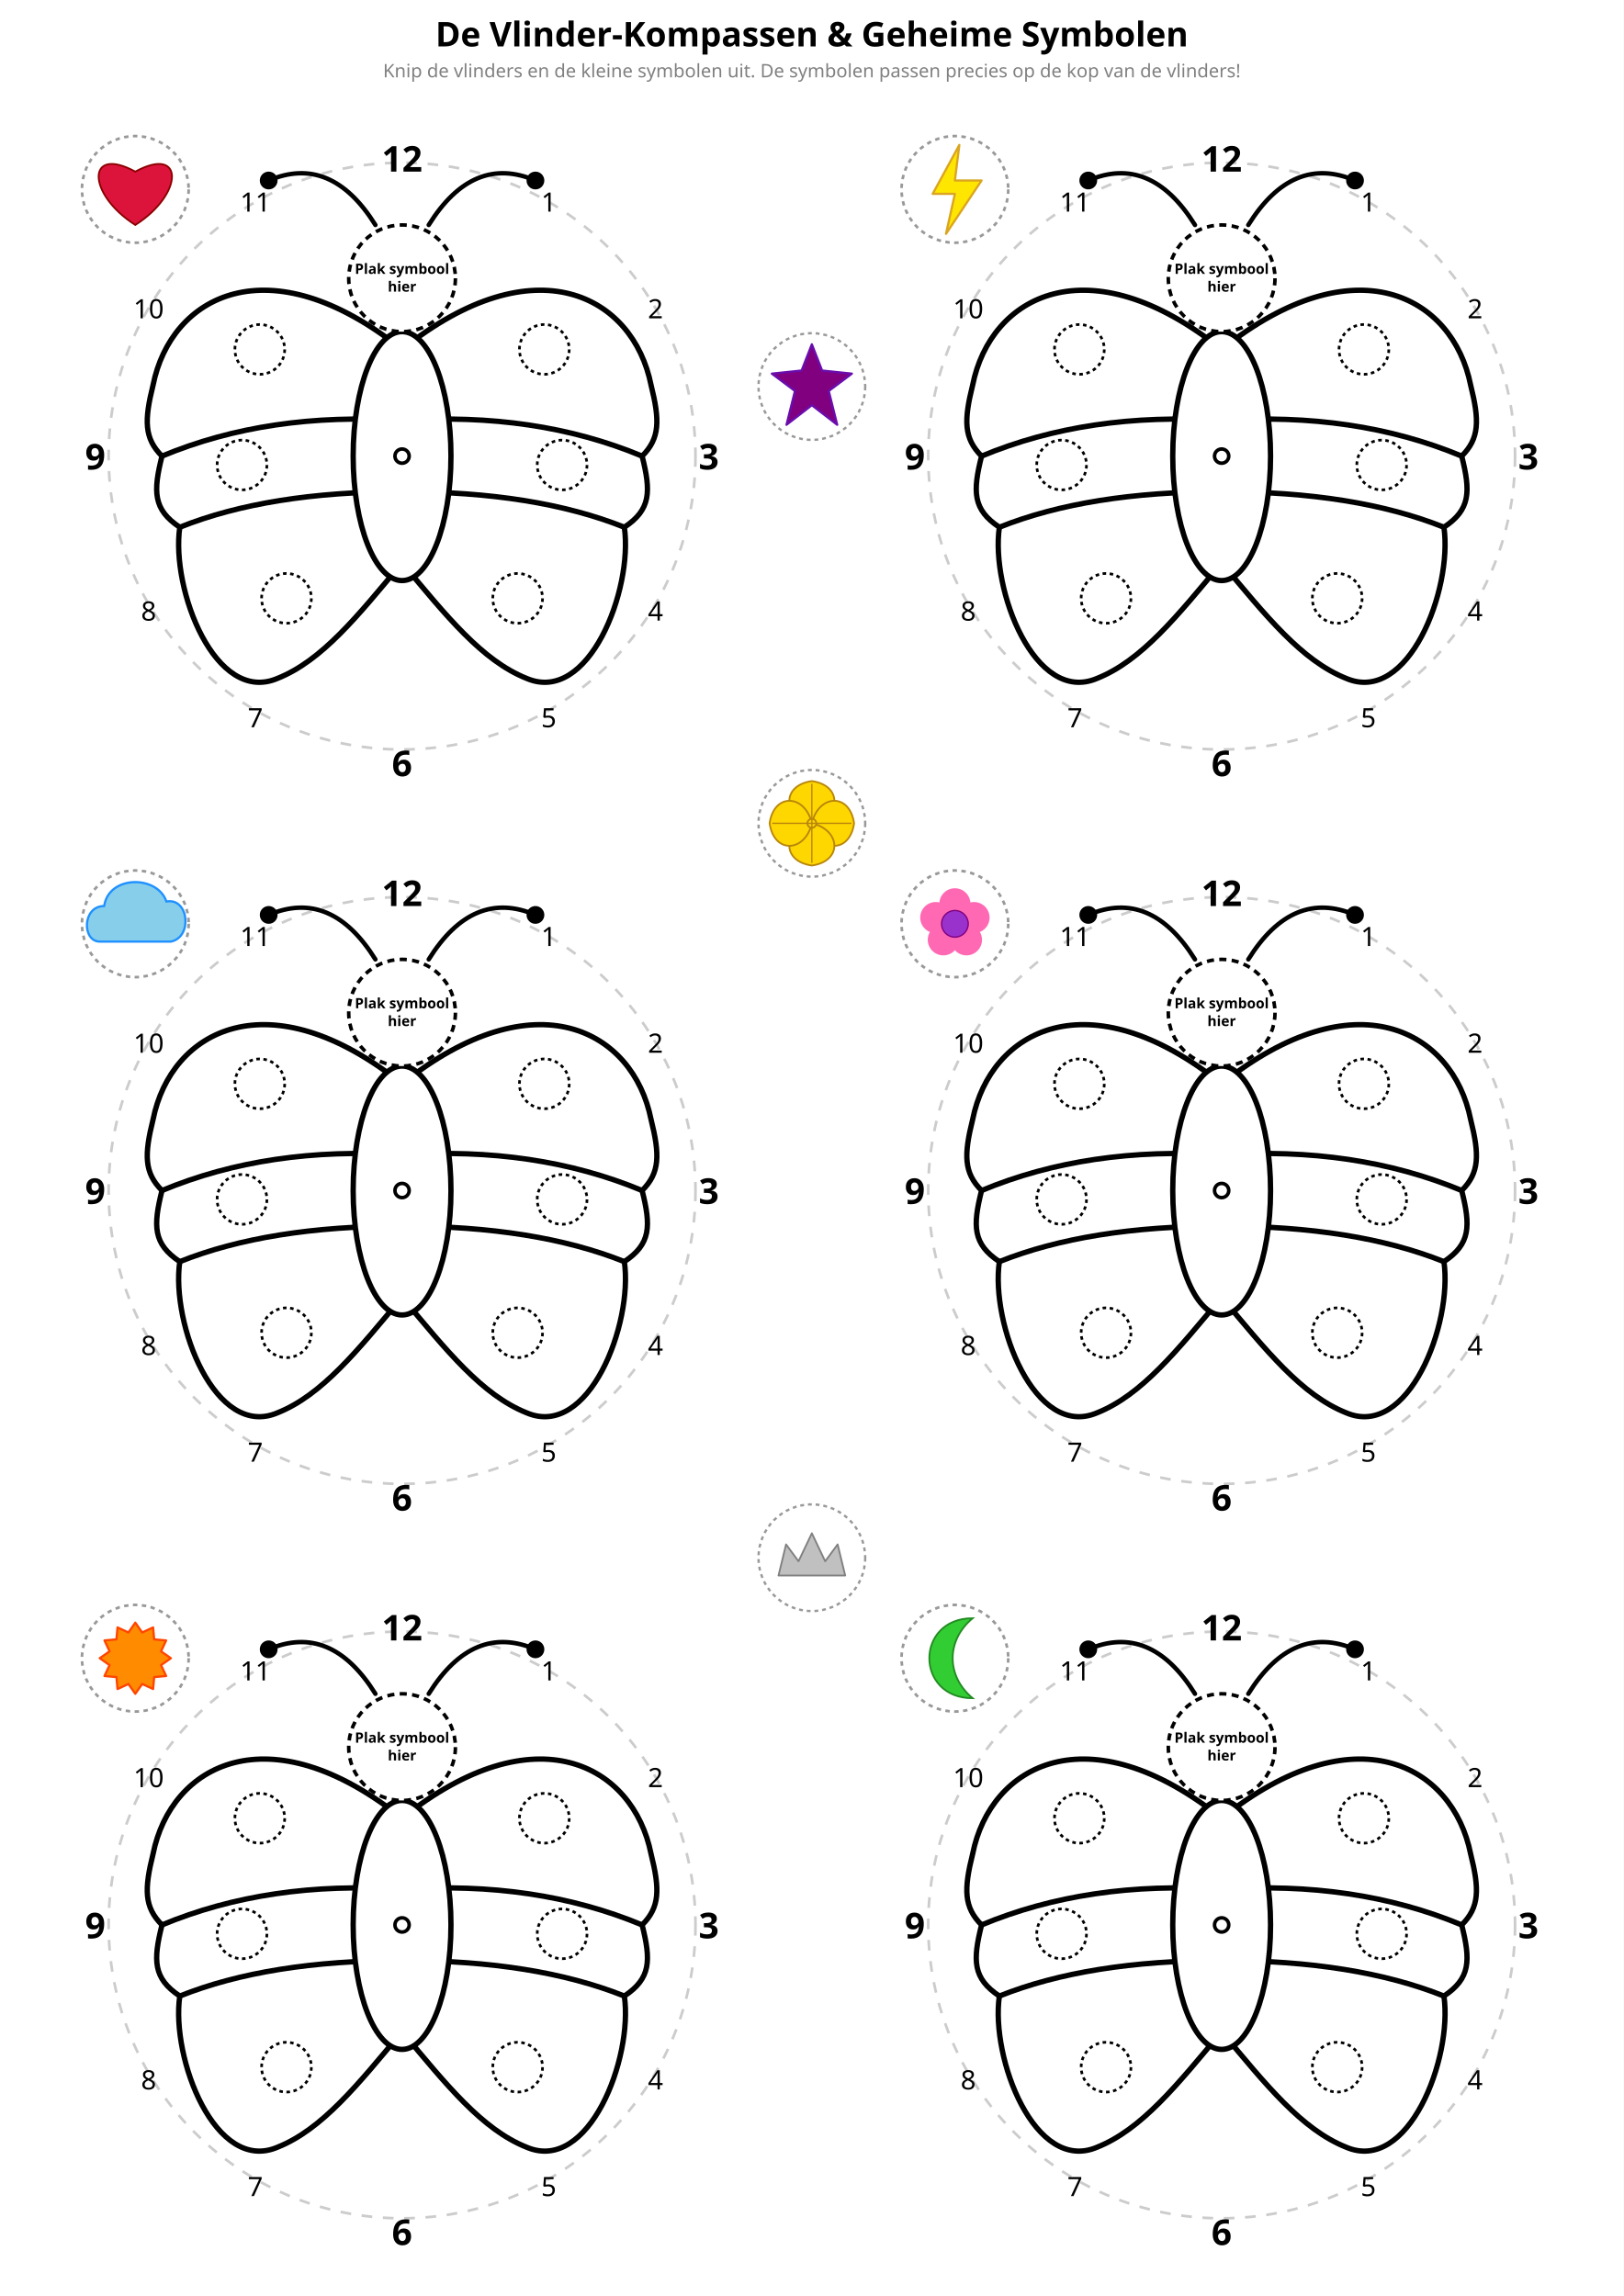
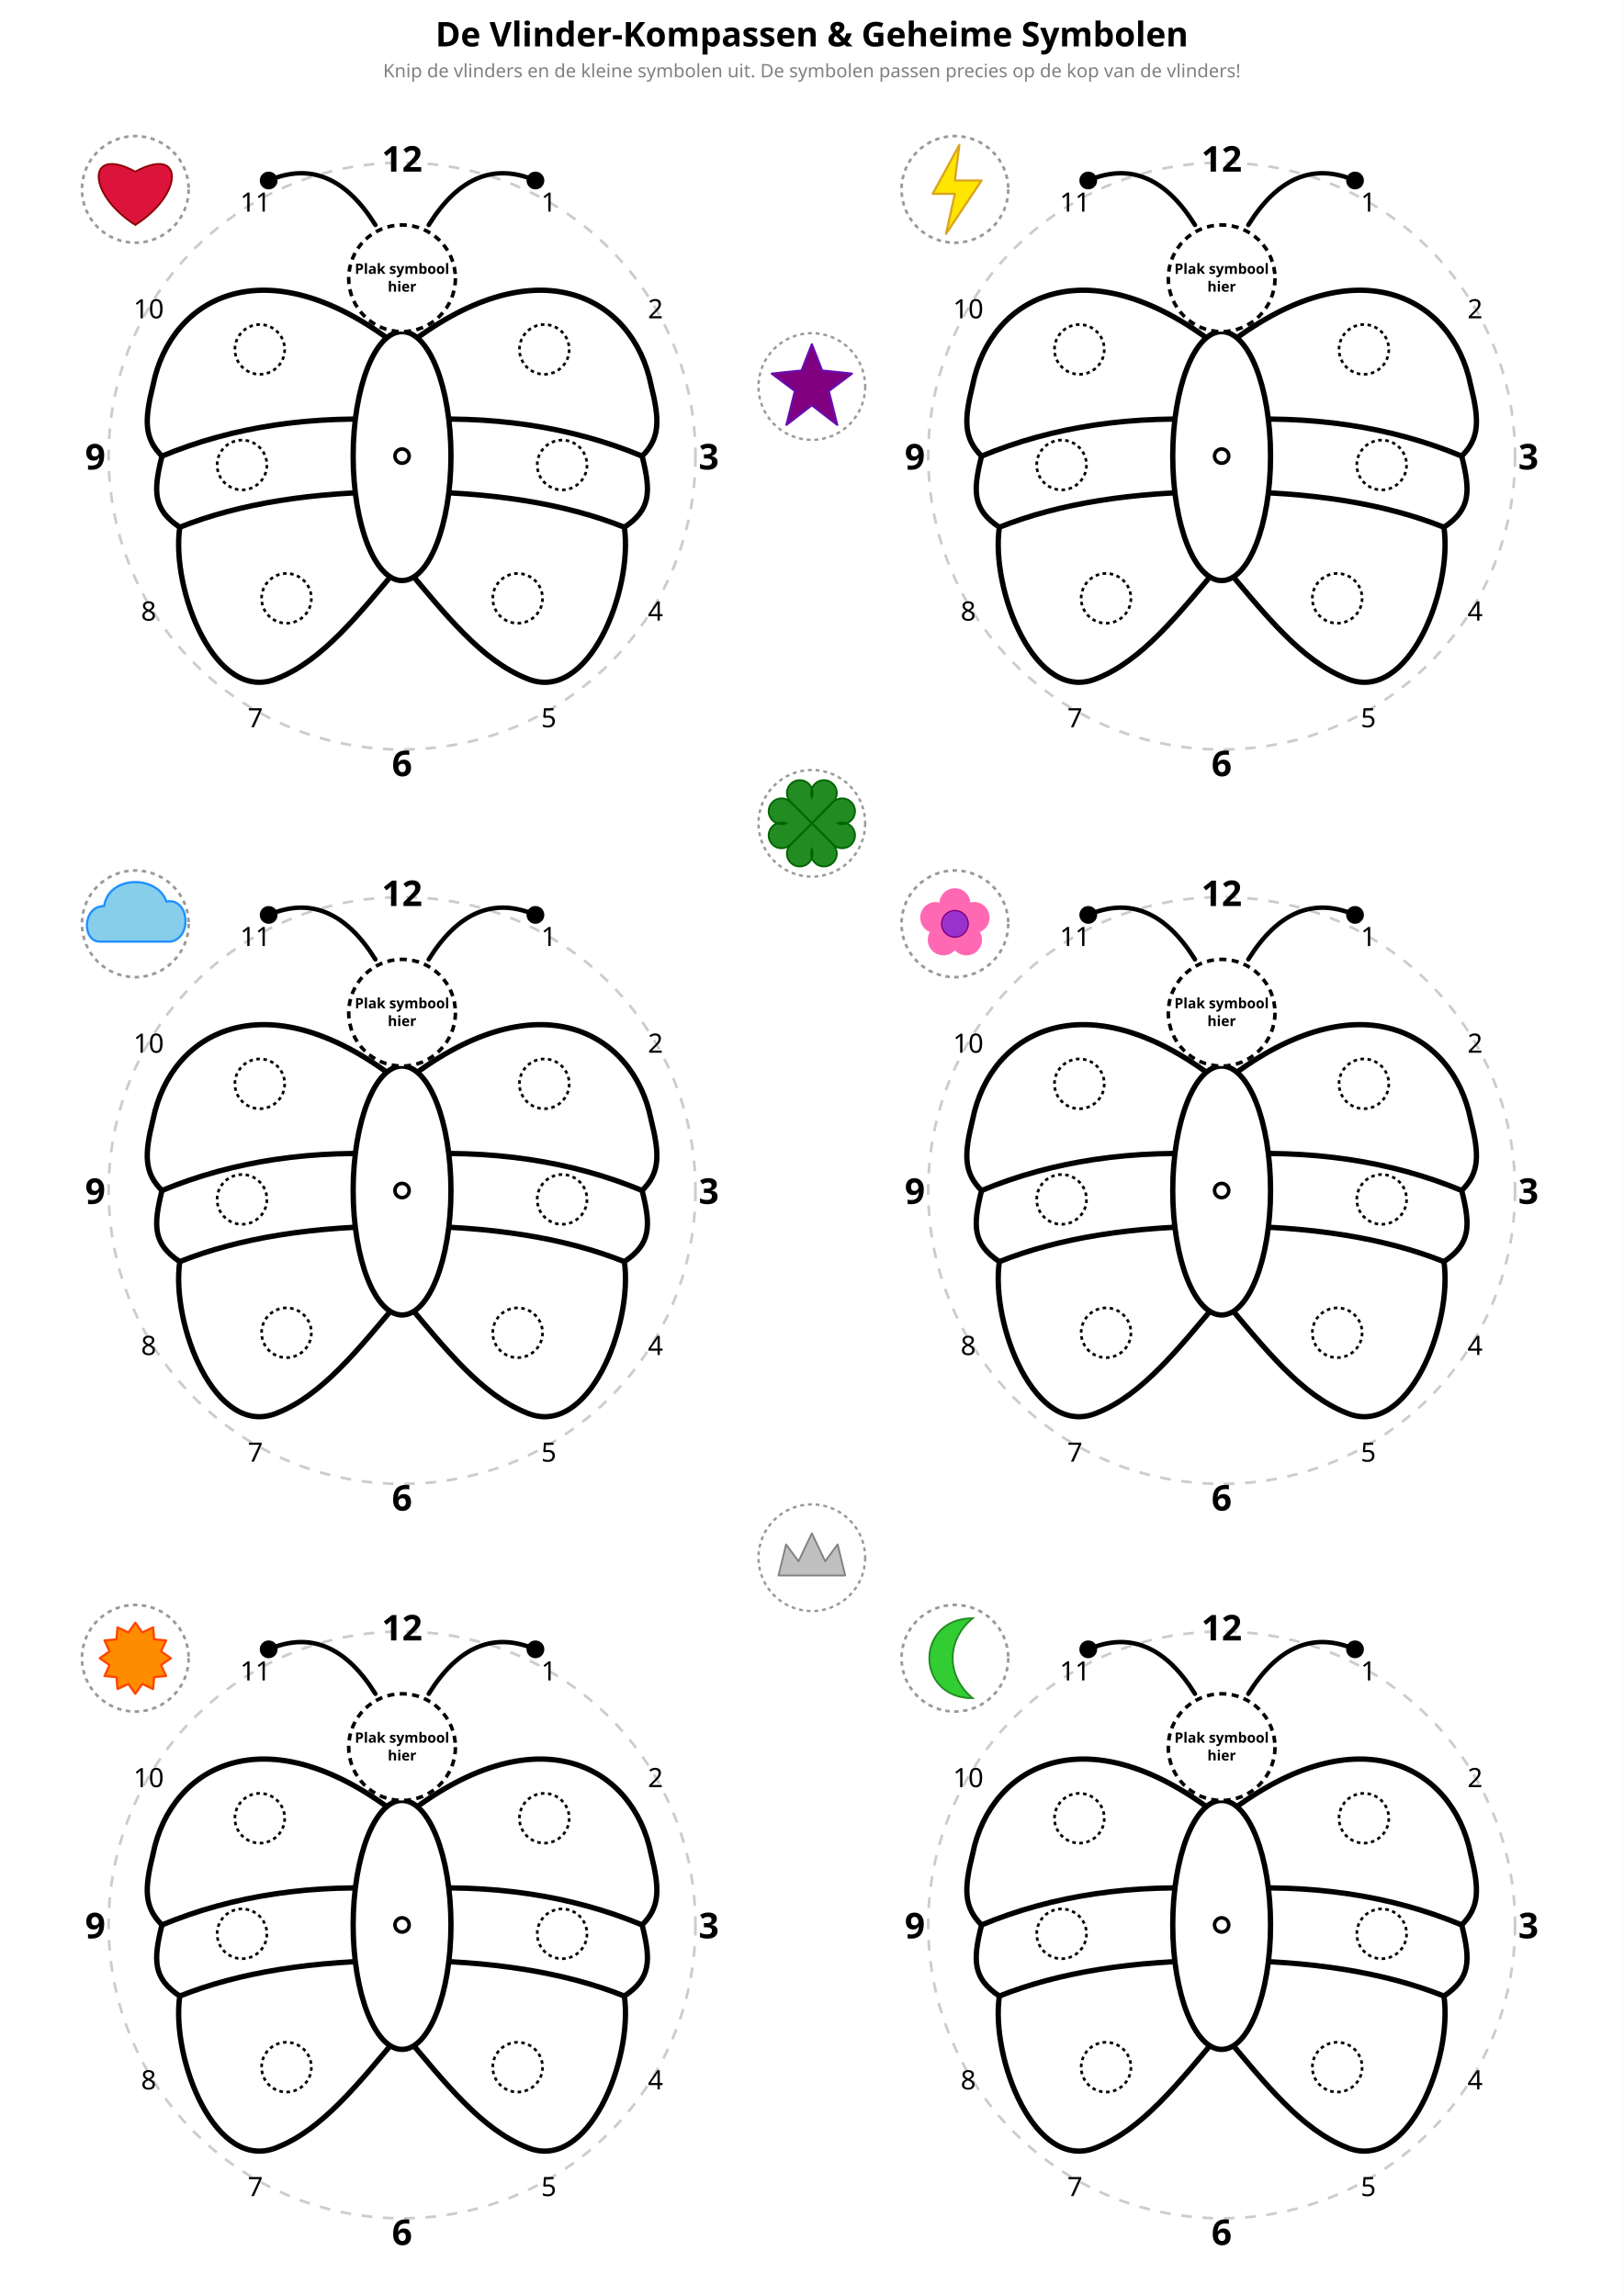
<svg xmlns="http://www.w3.org/2000/svg" viewBox="0 0 2100 2970" width="210mm" height="297mm">
  <rect width="100%" height="100%" fill="white" />
  <text x="1050" y="60" font-family="sans-serif" font-size="44" font-weight="bold" text-anchor="middle" fill="black">De Vlinder-Kompassen &amp; Geheime Symbolen</text>
  <text x="1050" y="100" font-family="sans-serif" font-size="24" text-anchor="middle" fill="gray">Knip de vlinders en de kleine symbolen uit. De symbolen passen precies op de kop van de vlinders!</text>
  <defs>
    <g id="vlinder">
      <circle cx="400" cy="400" r="330" fill="none" stroke="#ccc" stroke-width="3" stroke-dasharray="12,12" />
      <path d="M 370 140 Q 320 60 250 90" fill="none" stroke="black" stroke-width="5" stroke-linecap="round" />
      <circle cx="250" cy="90" r="10" fill="black" />
      <path d="M 430 140 Q 480 60 550 90" fill="none" stroke="black" stroke-width="5" stroke-linecap="round" />
      <circle cx="550" cy="90" r="10" fill="black" />
      <g fill="white" stroke="black" stroke-width="6" stroke-linejoin="round">
        <path d="M 400 280 C 250 160 140 220 120 320 C 110 360 110 380 130 400 C 120 440 120 460 150 480 C 140 550 190 680 260 650 C 310 630 350 580 400 520 Z" />
        <path d="M 400 360 Q 250 350 130 400" fill="none" stroke-linecap="round" />
        <path d="M 400 440 Q 250 440 150 480" fill="none" stroke-linecap="round" />
        <path d="M 400 280 C 550 160 660 220 680 320 C 690 360 690 380 670 400 C 680 440 680 460 650 480 C 660 550 610 680 540 650 C 490 630 450 580 400 520 Z" />
        <path d="M 400 360 Q 550 350 670 400" fill="none" stroke-linecap="round" />
        <path d="M 400 440 Q 550 440 650 480" fill="none" stroke-linecap="round" />
      </g>
      <g fill="white" stroke="black" stroke-width="3" stroke-dasharray="4,4">
        <circle cx="240" cy="280" r="28" />
        <circle cx="220" cy="410" r="28" />
        <circle cx="270" cy="560" r="28" />
        <circle cx="560" cy="280" r="28" />
        <circle cx="580" cy="410" r="28" />
        <circle cx="530" cy="560" r="28" />
      </g>
      <g font-family="sans-serif" text-anchor="middle" fill="black">
        <text x="400" y="80" font-size="40" font-weight="bold">12</text>
        <text x="565" y="125" font-size="30">1</text>
        <text x="685" y="245" font-size="30">2</text>
        <text x="745" y="415" font-size="40" font-weight="bold">3</text>
        <text x="685" y="585" font-size="30">4</text>
        <text x="565" y="705" font-size="30">5</text>
        <text x="400" y="760" font-size="40" font-weight="bold">6</text>
        <text x="235" y="705" font-size="30">7</text>
        <text x="115" y="585" font-size="30">8</text>
        <text x="55" y="415" font-size="40" font-weight="bold">9</text>
        <text x="115" y="245" font-size="30">10</text>
        <text x="235" y="125" font-size="30">11</text>
      </g>
      <ellipse cx="400" cy="400" rx="55" ry="140" fill="white" stroke="black" stroke-width="6" />
      <circle cx="400" cy="400" r="8" fill="white" stroke="black" stroke-width="4" />
      <circle cx="400" cy="200" r="60" fill="white" stroke="black" stroke-width="4" stroke-dasharray="8,6" />
      <text x="400" y="195" text-anchor="middle" font-family="sans-serif" font-size="16" font-weight="bold">Plak symbool</text>
      <text x="400" y="215" text-anchor="middle" font-family="sans-serif" font-size="16" font-weight="bold">hier</text>
    </g>
    <polygon id="s-ster" points="0,-95 23,-36 90,-29 38,10 57,86 0,42 -57,86 -38,10 -90,-29 -23,-36" />
-     <path id="s-klaverblad" d="M 0 0 C -65 -15 -70 -85 0 -95 C 70 -85 65 -15 0 0 Z" />
-     <path id="s-klaverblad-ader" d="M 0 0 Q 0 -50 0 -88" fill="none" />
+     <path id="s-klaverblad" d="M 0 0 L -48 -48 A 29 29 0 1 1 0 -58 A 29 29 0 1 1 48 -48 Z" />
    <g id="s-klavertje4-harten">
      <use href="#s-klaverblad" />
      <use href="#s-klaverblad" transform="rotate(90)" />
      <use href="#s-klaverblad" transform="rotate(180)" />
      <use href="#s-klaverblad" transform="rotate(270)" />
-       <circle cx="0" cy="0" r="10" />
    </g>
    <g id="s-klavertje4-aders">
-       <use href="#s-klaverblad-ader" />
-       <use href="#s-klaverblad-ader" transform="rotate(90)" />
-       <use href="#s-klaverblad-ader" transform="rotate(180)" />
-       <use href="#s-klaverblad-ader" transform="rotate(270)" />
    </g>
    <polygon id="s-kroon" points="-75,40 -58,-30 -30,8 0,-55 30,8 58,-30 75,40" />
  </defs>
  <g transform="translate(60, 130) scale(1.15)">
    <use href="#vlinder" />
    <g transform="translate(100, 100)">
      <circle r="60" fill="none" stroke="#999" stroke-width="3" stroke-dasharray="5,5" />
      <g transform="scale(0.5) translate(-250, -260)">
        <path d="M 250 340 C 360 270 360 160 250 220 C 140 160 140 270 250 340 Z" fill="crimson" stroke="darkred" stroke-width="4" />
      </g>
    </g>
  </g>
  <g transform="translate(1120, 130) scale(1.15)">
    <use href="#vlinder" />
    <g transform="translate(100, 100)">
      <circle r="60" fill="none" stroke="#999" stroke-width="3" stroke-dasharray="5,5" />
      <g transform="scale(0.5) translate(-550, -260)">
        <polygon points="560,160 500,270 550,270 530,360 610,240 550,240" fill="#FFE600" stroke="#DAA520" stroke-width="5" stroke-linejoin="round" />
      </g>
    </g>
  </g>
  <g transform="translate(60, 1080) scale(1.15)">
    <use href="#vlinder" />
    <g transform="translate(100, 100)">
      <circle r="60" fill="none" stroke="#999" stroke-width="3" stroke-dasharray="5,5" />
      <g transform="scale(0.5) translate(-250, -620)">
        <path d="M 170 660 C 130 660 130 580 180 580 C 190 510 300 510 320 570 C 370 560 380 650 330 660 Z" fill="skyblue" stroke="dodgerblue" stroke-width="5" stroke-linejoin="round" />
      </g>
    </g>
  </g>
  <g transform="translate(1120, 1080) scale(1.15)">
    <use href="#vlinder" />
    <g transform="translate(100, 100)">
      <circle r="60" fill="none" stroke="#999" stroke-width="3" stroke-dasharray="5,5" />
      <g transform="scale(0.5) translate(-550, -620)">
        <circle cx="550" cy="575" r="35" fill="hotpink" />
        <circle cx="593" cy="606" r="35" fill="hotpink" />
        <circle cx="576" cy="656" r="35" fill="hotpink" />
        <circle cx="524" cy="656" r="35" fill="hotpink" />
        <circle cx="507" cy="606" r="35" fill="hotpink" />
        <circle cx="550" cy="620" r="30" fill="darkorchid" stroke="purple" stroke-width="3" />
      </g>
    </g>
  </g>
  <g transform="translate(60, 2030) scale(1.15)">
    <use href="#vlinder" />
    <g transform="translate(100, 100)">
      <circle r="60" fill="none" stroke="#999" stroke-width="3" stroke-dasharray="5,5" />
      <g transform="scale(0.5) translate(-250, -980)">
        <polygon points="250,900 265.5,922.1 290,910.7 292.4,937.6 319.3,940 307.9,964.5 330,980 307.9,995.5 319.3,1020 292.4,1022.4 290,1049.3 265.5,1037.9 250,1060 234.5,1037.9 210,1049.3 207.6,1022.4 180.7,1020 192.1,995.5 170,980 192.1,964.5 180.7,940 207.6,937.6 210,910.7 234.5,922.1" fill="#FF8C00" stroke="#FF4500" stroke-width="5" stroke-linejoin="round" />
        <circle cx="250" cy="980" r="45" fill="#FF8C00" />
      </g>
    </g>
  </g>
  <g transform="translate(1120, 2030) scale(1.15)">
    <use href="#vlinder" />
    <g transform="translate(100, 100)">
      <circle r="60" fill="none" stroke="#999" stroke-width="3" stroke-dasharray="5,5" />
      <g transform="scale(0.5) translate(-550, -980)">
        <path d="M 590 890 C 460 890 460 1070 590 1070 C 530 1020 530 940 590 890 Z" fill="limegreen" stroke="forestgreen" stroke-width="4" />
      </g>
    </g>
  </g>
  <g transform="translate(1050, 500)">
    <circle r="69" fill="none" stroke="#999" stroke-width="3" stroke-dasharray="5,5" />
    <g transform="scale(0.575)">
      <use href="#s-ster" fill="#800080" stroke="#6A0DAD" stroke-width="5" stroke-linejoin="round" />
    </g>
  </g>
  <g transform="translate(1050, 1065)">
    <circle r="69" fill="none" stroke="#999" stroke-width="3" stroke-dasharray="5,5" />
    <g transform="scale(0.575)">
-       <use href="#s-klavertje4-harten" fill="#FFD700" stroke="#B8860B" stroke-width="4" />
-       <use href="#s-klavertje4-aders" stroke="#B8860B" stroke-width="3" stroke-linecap="round" />
+       <use href="#s-klavertje4-harten" fill="#228B22" stroke="#006400" stroke-width="4" />
+       <use href="#s-klavertje4-aders" stroke="#006400" stroke-width="3" stroke-linecap="round" />
    </g>
  </g>
  <g transform="translate(1050, 2015)">
    <circle r="69" fill="none" stroke="#999" stroke-width="3" stroke-dasharray="5,5" />
    <g transform="scale(0.575)">
      <use href="#s-kroon" fill="#C0C0C0" stroke="#808080" stroke-width="4" stroke-linejoin="round" />
    </g>
  </g>
</svg>
